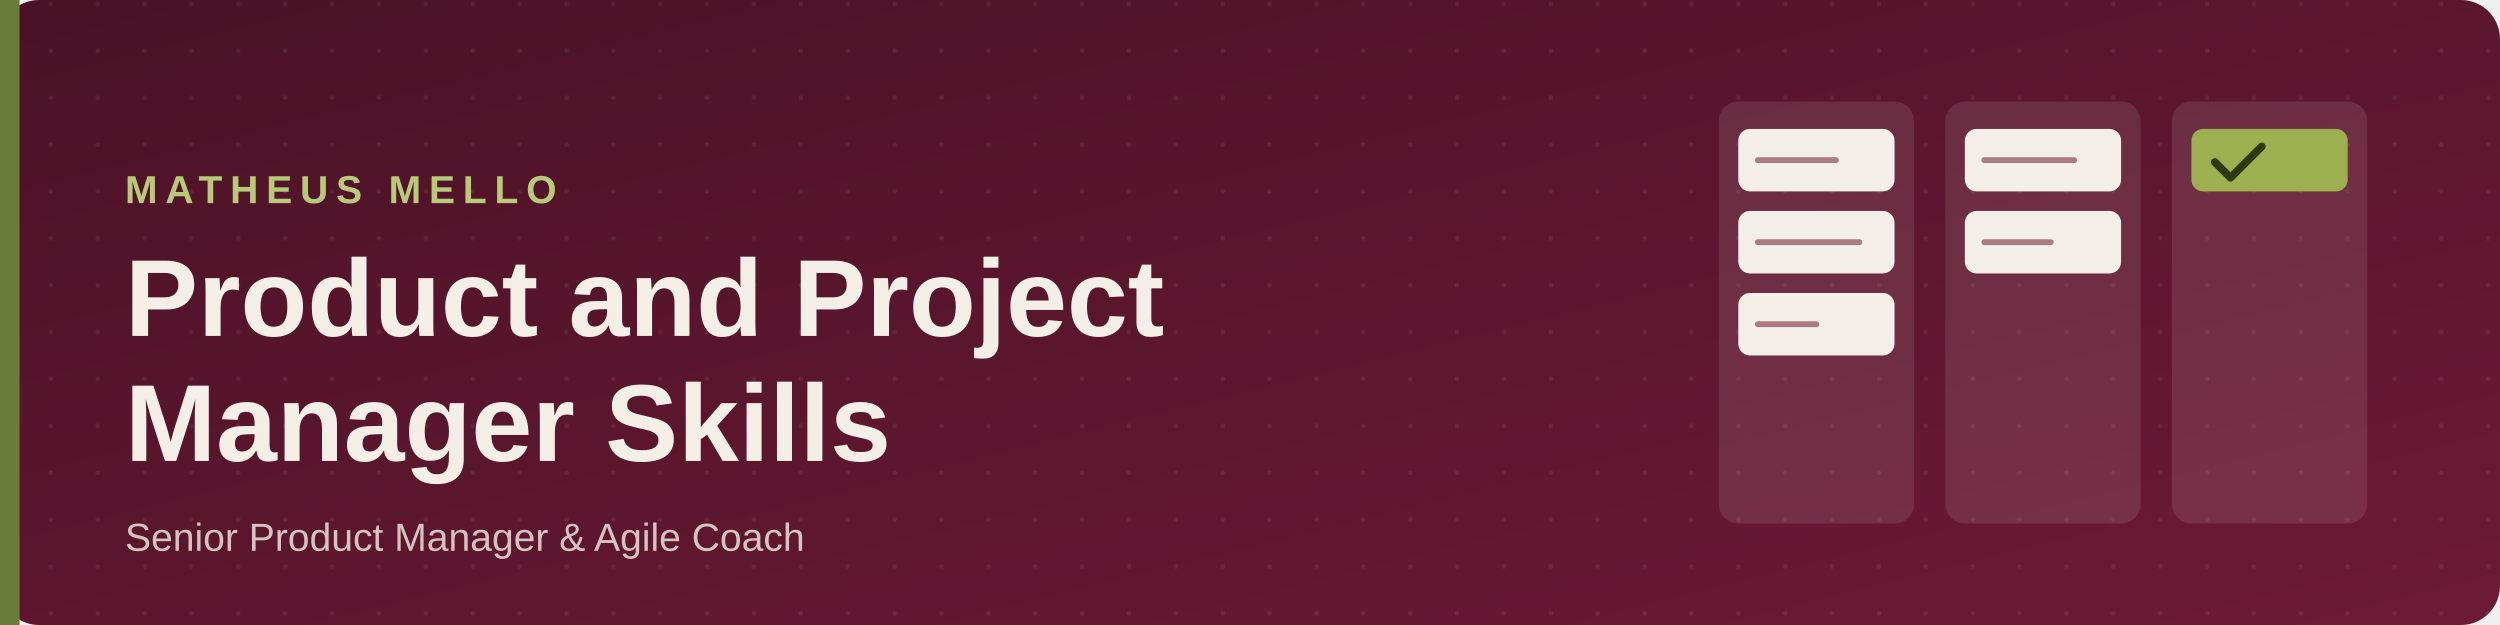
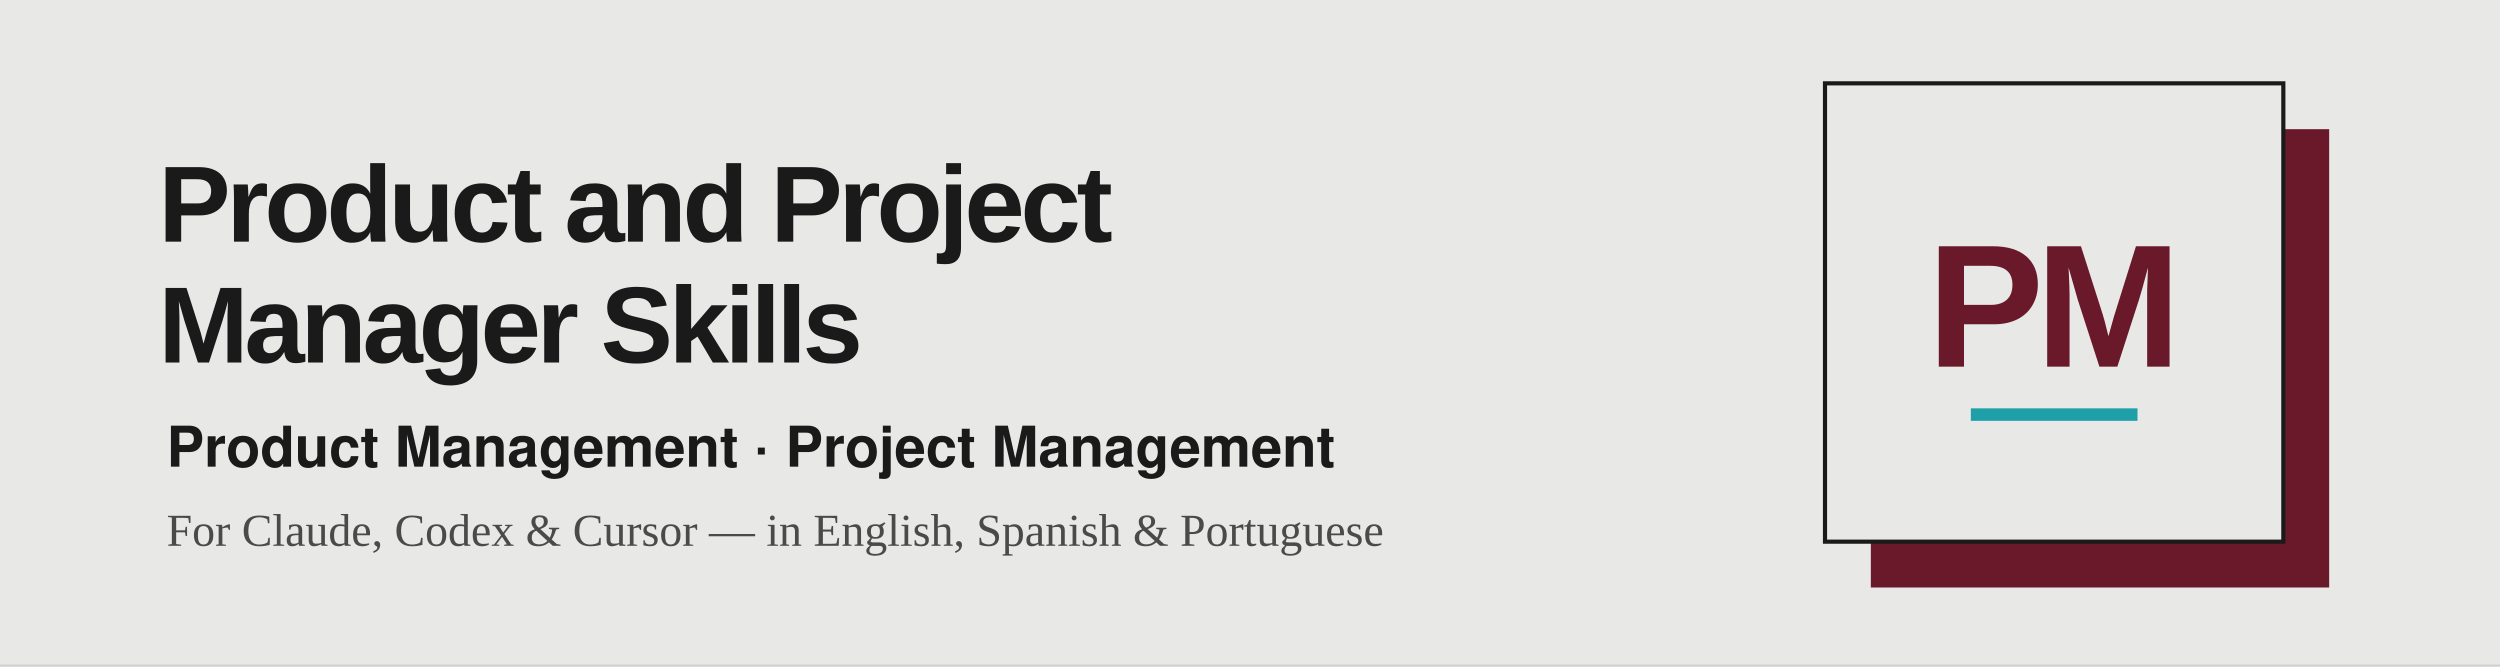
- <svg xmlns="http://www.w3.org/2000/svg" viewBox="0 0 1280 320" width="1280" height="320" role="img" aria-labelledby="t d">
-   <defs>
-     <linearGradient id="bg" x1="0" y1="0" x2="1" y2="1">
-       <stop offset="0" stop-color="#4A1226" />
-       <stop offset="1" stop-color="#6D1A36" />
-     </linearGradient>
-     <pattern id="dots" width="24" height="24" patternUnits="userSpaceOnUse">
-       <circle cx="2" cy="2" r="1.2" fill="#ffffff" fill-opacity="0.07" />
-     </pattern>
-   </defs>
-   <rect width="1280" height="320" rx="20" fill="url(#bg)" />
-   <rect width="1280" height="320" rx="20" fill="url(#dots)" />
-   <rect x="0" y="0" width="10" height="320" fill="#6B7B3A" />
-   <g transform="translate(880 52)">
-     <g fill="#ffffff" fill-opacity="0.10">
-       <rect x="0" y="0" width="100" height="216" rx="10" />
-       <rect x="116" y="0" width="100" height="216" rx="10" />
-       <rect x="232" y="0" width="100" height="216" rx="10" />
-     </g>
-     <g fill="#F4EFE6">
-       <rect x="10" y="14" width="80" height="32" rx="6" />
-       <rect x="10" y="56" width="80" height="32" rx="6" />
-       <rect x="10" y="98" width="80" height="32" rx="6" />
-       <rect x="126" y="14" width="80" height="32" rx="6" />
-       <rect x="126" y="56" width="80" height="32" rx="6" />
-     </g>
-     <g fill="#9DB04F">
-       <rect x="242" y="14" width="80" height="32" rx="6" />
-     </g>
-     <g fill="#6B7B3A" fill-opacity="0.0" />
-     <g stroke="#6D1A36" stroke-width="3" stroke-linecap="round" fill="none" stroke-opacity="0.55">
-       <path d="M20 30h40M20 72h52M20 114h30M136 30h46M136 72h34" />
-     </g>
-     <path d="M254 31l8 8 16-16" stroke="#2F3A12" stroke-width="4" stroke-linecap="round" stroke-linejoin="round" fill="none" />
-   </g>
-   <g font-family="'Segoe UI', 'Helvetica Neue', Arial, sans-serif" fill="#F4EFE6">
-     <text x="64" y="104" font-size="20" font-weight="600" letter-spacing="4" fill="#B9C97A">MATHEUS MELLO</text>
-     <text x="64" y="172" font-size="56" font-weight="700">Product and Project</text>
-     <text x="64" y="236" font-size="56" font-weight="700">Manager Skills</text>
-     <text x="64" y="282" font-size="20" fill="#F4EFE6" fill-opacity="0.8">Senior Product Manager &amp; Agile Coach</text>
-   </g>
+ <svg xmlns="http://www.w3.org/2000/svg" viewBox="0 0 1200 320" width="1200" height="320" role="img" aria-labelledby="t d">
+   <rect width="1200" height="320" fill="#E8E9E7" />
+   <rect x="0" y="319" width="1200" height="1" fill="#1A1A1A" opacity="0.12" />
+   <text x="76" y="116" font-family="'Arial Black', 'Helvetica Neue', Impact, Arial, sans-serif" font-size="52" font-weight="900" letter-spacing="-2" fill="#1A1A1A">Product and Project</text>
+   <text x="76" y="174" font-family="'Arial Black', 'Helvetica Neue', Impact, Arial, sans-serif" font-size="52" font-weight="900" letter-spacing="-2" fill="#1A1A1A">Manager Skills</text>
+   <text x="80" y="224" font-family="'Helvetica Neue', Helvetica, Arial, sans-serif" font-size="27" font-weight="700" fill="#1A1A1A">Product Management · Project Management</text>
+   <text x="80" y="262" font-family="Newsreader, Georgia, 'Times New Roman', serif" font-size="22" fill="#4A4A4A">For Claude, Codex &amp; Cursor — in English, Spanish &amp; Portuguese</text>
+   <rect x="898" y="62" width="220" height="220" fill="#69192A" />
+   <rect x="876" y="40" width="220" height="220" fill="#E8E9E7" stroke="#1A1A1A" stroke-width="2" />
+   <text x="986" y="176" text-anchor="middle" font-family="'Arial Black', 'Helvetica Neue', Impact, Arial, sans-serif" font-size="84" font-weight="900" letter-spacing="-4" fill="#69192A">PM</text>
+   <rect x="946" y="196" width="80" height="6" fill="#1F9FA8" />
</svg>
